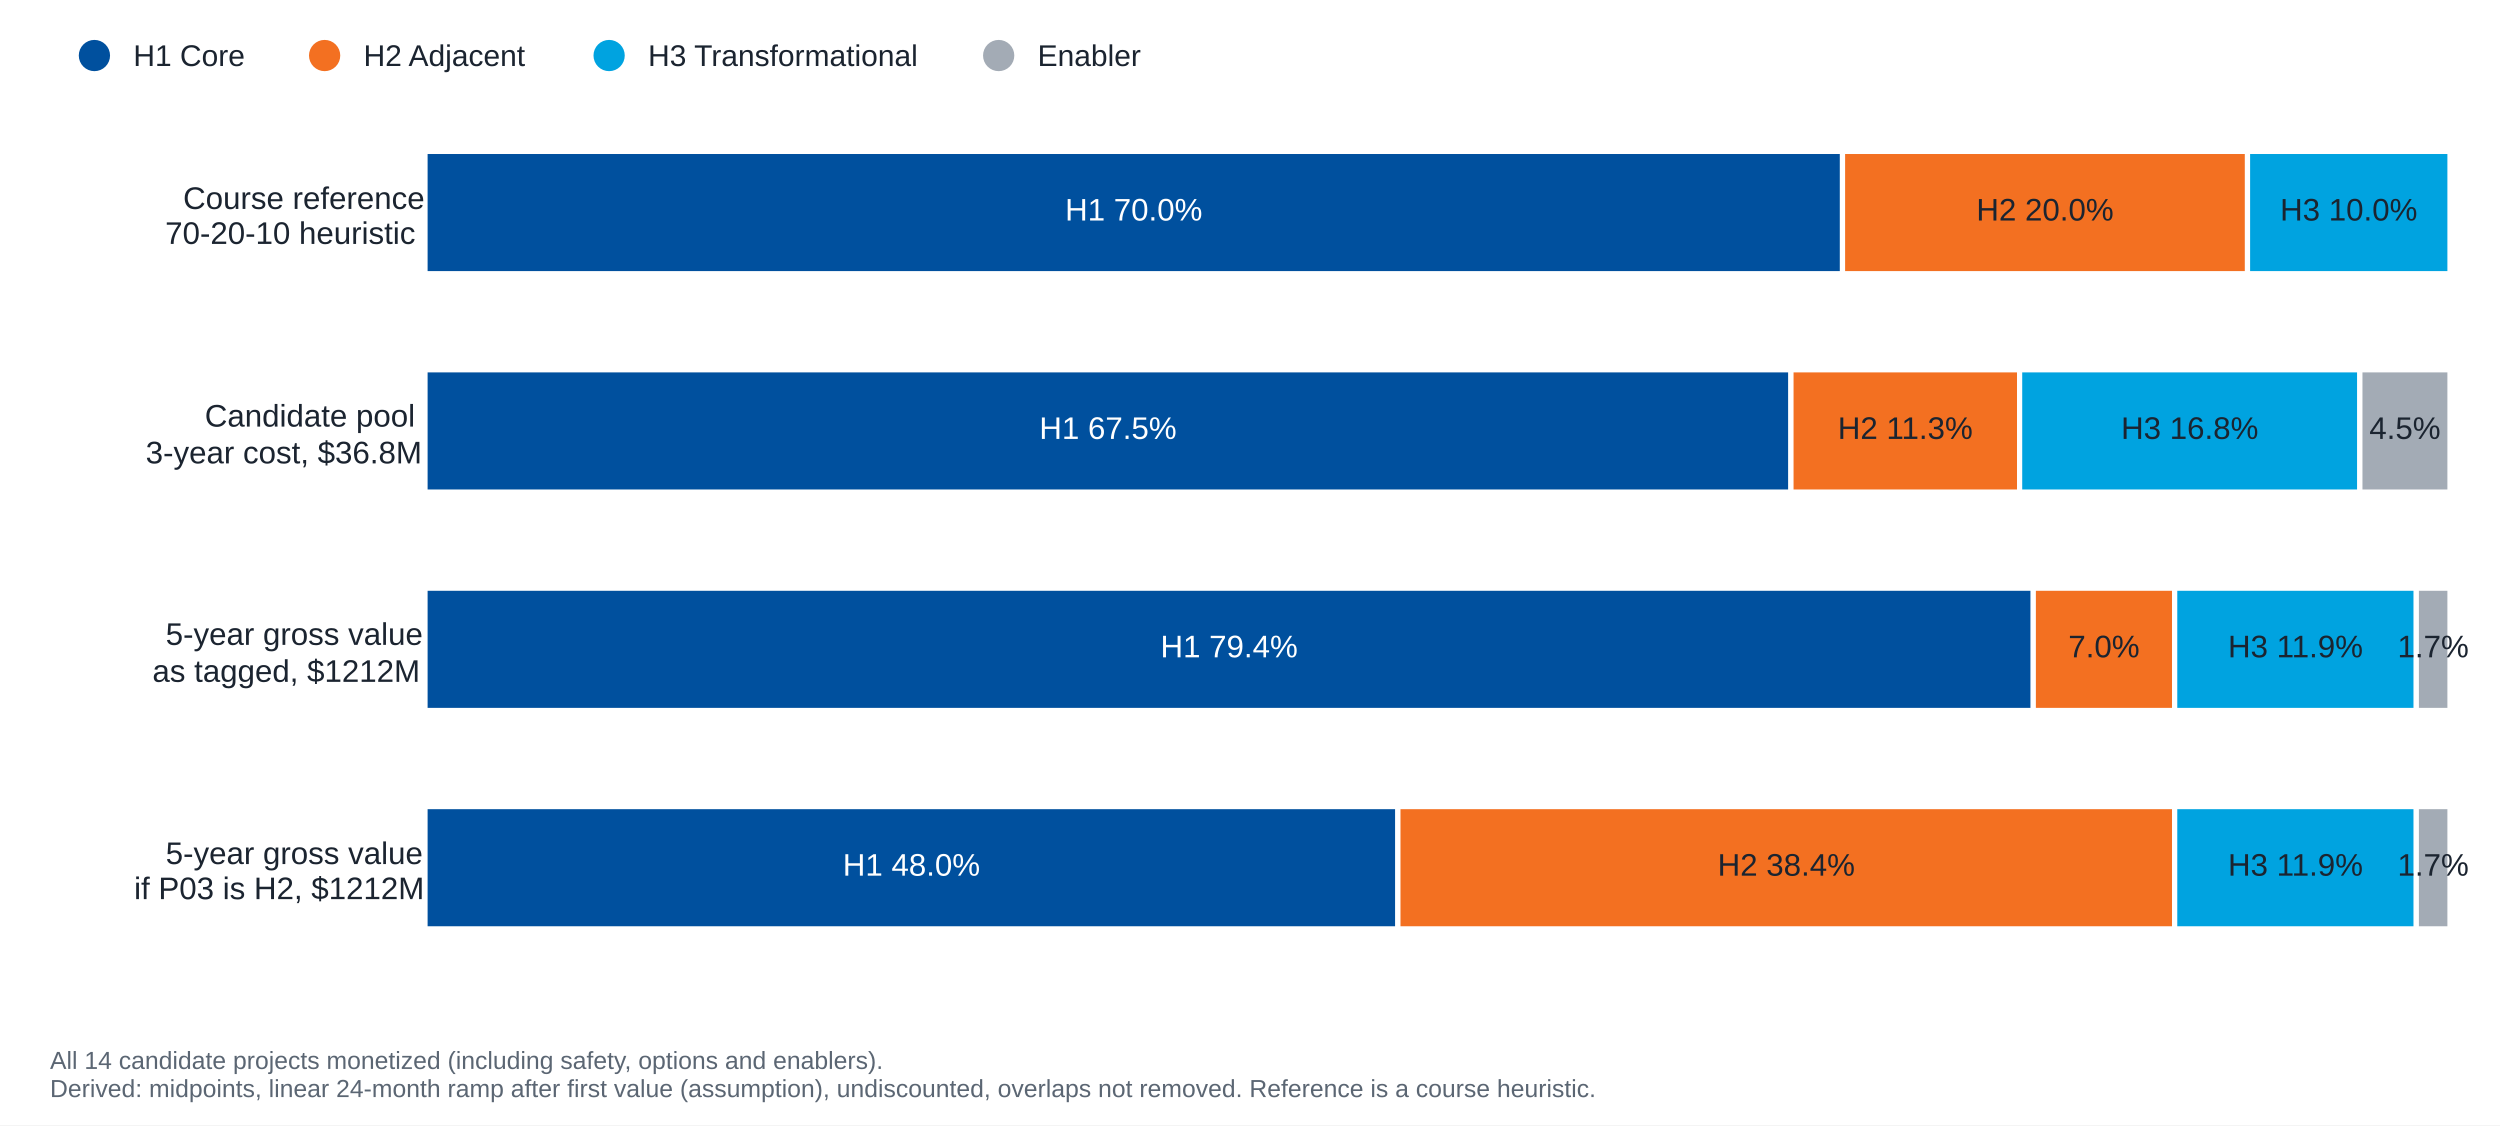
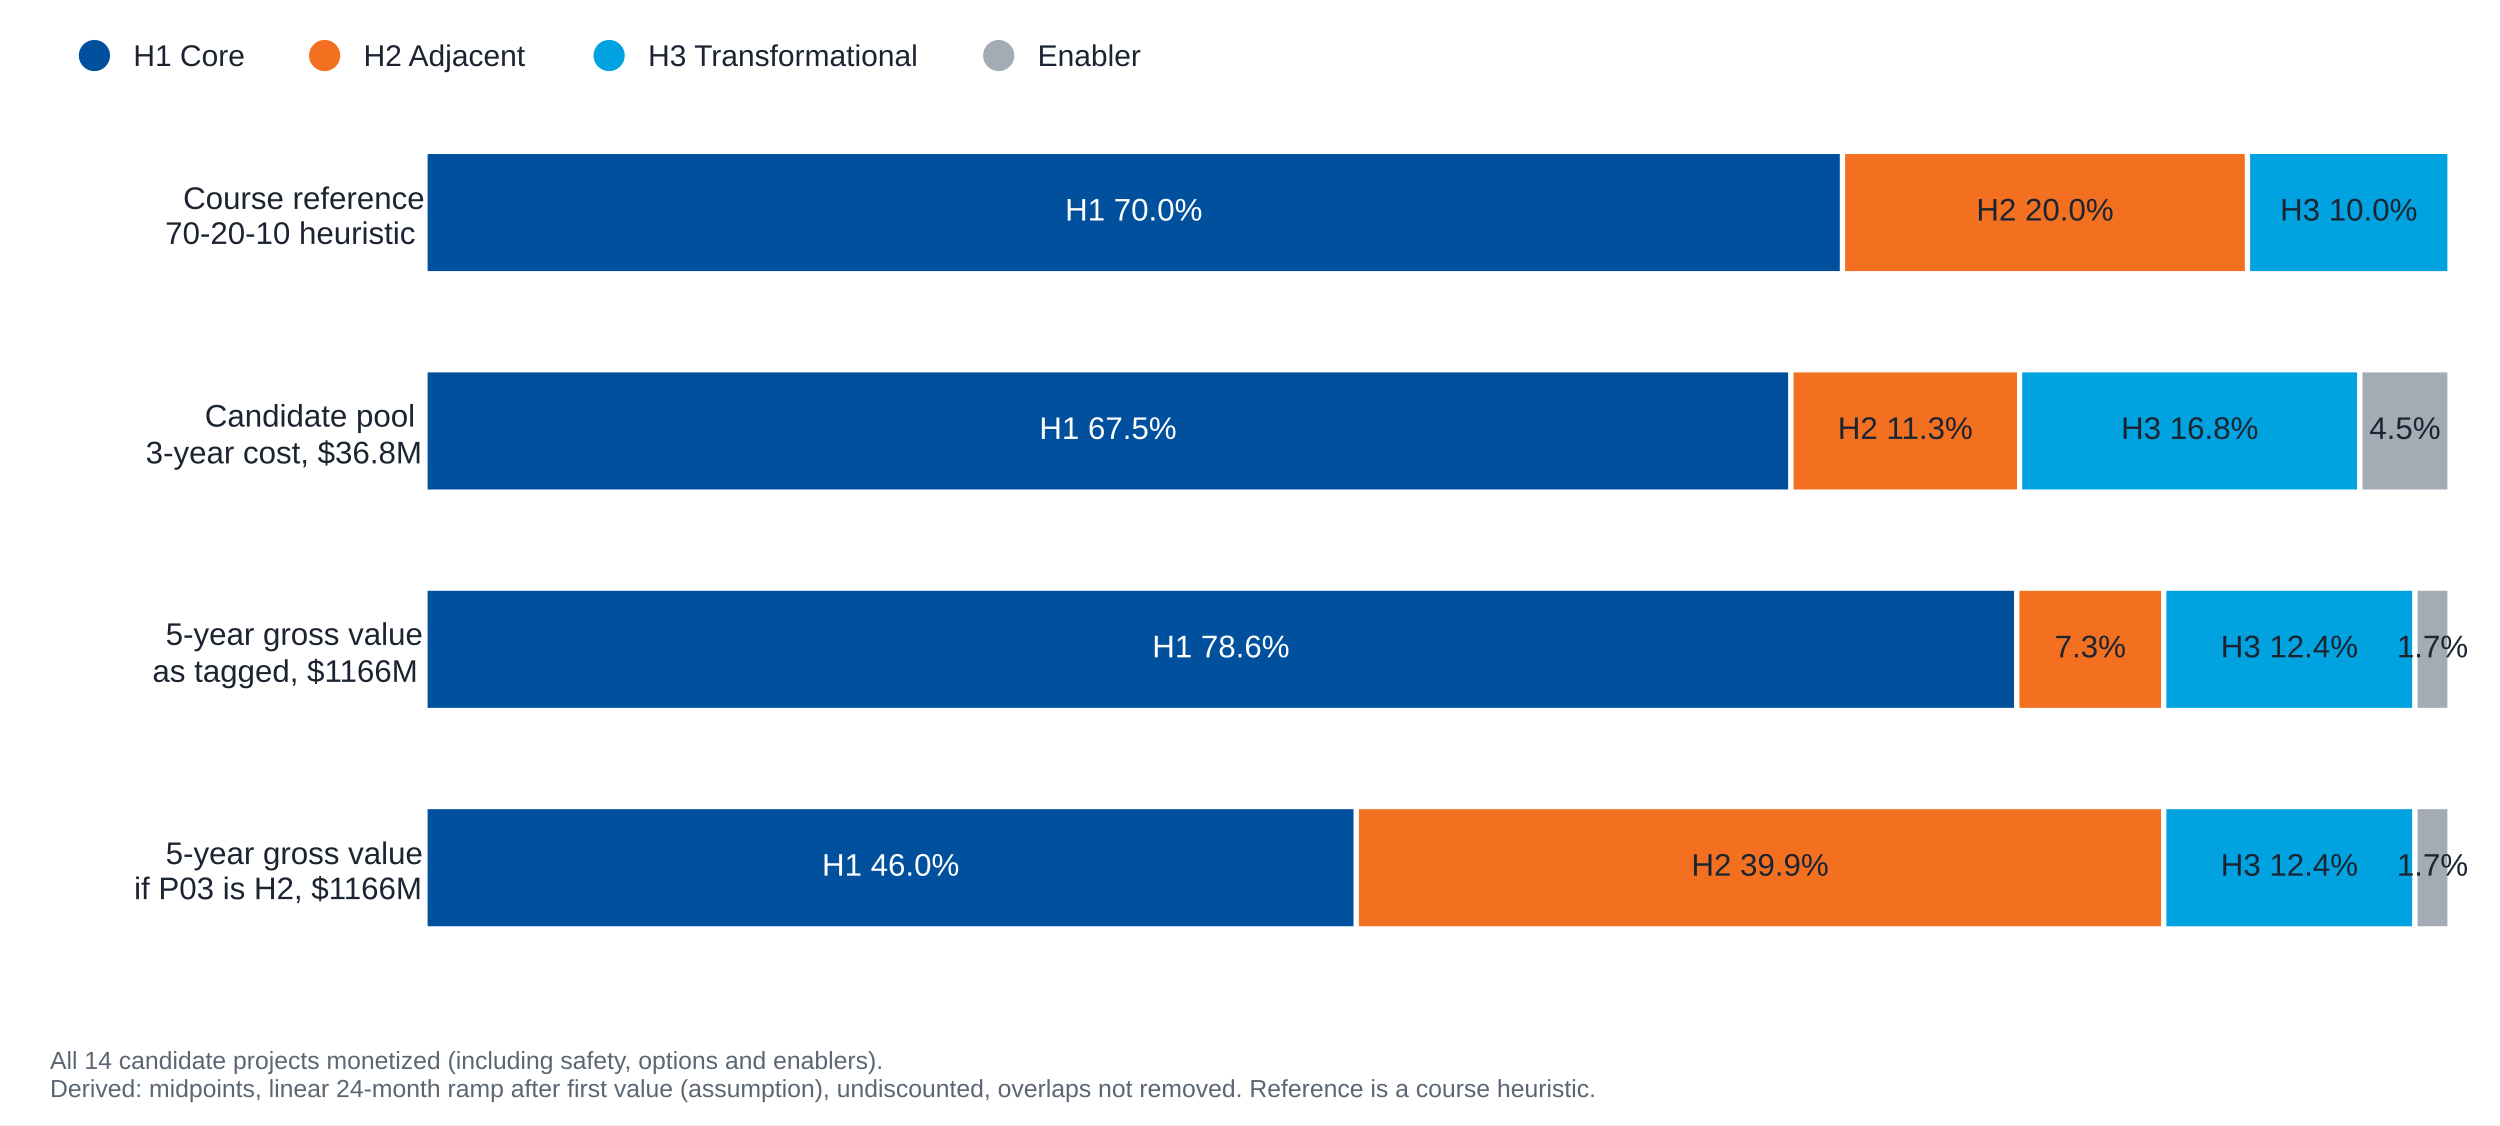
<svg xmlns="http://www.w3.org/2000/svg" xmlns:xlink="http://www.w3.org/1999/xlink" width="959.76pt" height="432pt" viewBox="0 0 959.76 432" version="1.1">
  <defs>
    <style type="text/css">*{stroke-linejoin: round; stroke-linecap: butt}</style>
  </defs>
  <g id="figure_1">
    <g id="patch_1">
      <path d="M 0 432  L 959.76 432  L 959.76 0  L 0 0  z " style="fill: #ffffff" />
    </g>
    <g id="axes_1">
      <g id="patch_2">
        <path d="M 163.159 371.52  L 940.565 371.52  L 940.565 43.2  L 163.159 43.2  z " style="fill: #ffffff" />
      </g>
      <g id="patch_3">
-         <path d="M 163.159 58.124  L 707.343 58.124  L 707.343 105.074  L 163.159 105.074  z " clip-path="url(#p55bd2c8f66)" style="fill: #00509e; stroke: #ffffff; stroke-width: 2; stroke-linejoin: miter" />
+         <path d="M 163.159 58.124  L 707.343 58.124  L 707.343 105.074  L 163.159 105.074  z " clip-path="url(#p0e6df4d056)" style="fill: #00509e; stroke: #ffffff; stroke-width: 2; stroke-linejoin: miter" />
      </g>
      <g id="patch_4">
-         <path d="M 707.343 58.124  L 862.824 58.124  L 862.824 105.074  L 707.343 105.074  z " clip-path="url(#p55bd2c8f66)" style="fill: #f37021; stroke: #ffffff; stroke-width: 2; stroke-linejoin: miter" />
+         <path d="M 707.343 58.124  L 862.824 58.124  L 862.824 105.074  L 707.343 105.074  z " clip-path="url(#p0e6df4d056)" style="fill: #f37021; stroke: #ffffff; stroke-width: 2; stroke-linejoin: miter" />
      </g>
      <g id="patch_5">
-         <path d="M 862.824 58.124  L 940.565 58.124  L 940.565 105.074  L 862.824 105.074  z " clip-path="url(#p55bd2c8f66)" style="fill: #00a3e0; stroke: #ffffff; stroke-width: 2; stroke-linejoin: miter" />
+         <path d="M 862.824 58.124  L 940.565 58.124  L 940.565 105.074  L 862.824 105.074  z " clip-path="url(#p0e6df4d056)" style="fill: #00a3e0; stroke: #ffffff; stroke-width: 2; stroke-linejoin: miter" />
      </g>
      <g id="patch_6">
-         <path d="M 163.159 141.964  L 687.549 141.964  L 687.549 188.915  L 163.159 188.915  z " clip-path="url(#p55bd2c8f66)" style="fill: #00509e; stroke: #ffffff; stroke-width: 2; stroke-linejoin: miter" />
+         <path d="M 163.159 141.964  L 687.549 141.964  L 687.549 188.915  L 163.159 188.915  z " clip-path="url(#p0e6df4d056)" style="fill: #00509e; stroke: #ffffff; stroke-width: 2; stroke-linejoin: miter" />
      </g>
      <g id="patch_7">
-         <path d="M 687.549 141.964  L 775.334 141.964  L 775.334 188.915  L 687.549 188.915  z " clip-path="url(#p55bd2c8f66)" style="fill: #f37021; stroke: #ffffff; stroke-width: 2; stroke-linejoin: miter" />
+         <path d="M 687.549 141.964  L 775.334 141.964  L 775.334 188.915  L 687.549 188.915  z " clip-path="url(#p0e6df4d056)" style="fill: #f37021; stroke: #ffffff; stroke-width: 2; stroke-linejoin: miter" />
      </g>
      <g id="patch_8">
-         <path d="M 775.334 141.964  L 905.957 141.964  L 905.957 188.915  L 775.334 188.915  z " clip-path="url(#p55bd2c8f66)" style="fill: #00a3e0; stroke: #ffffff; stroke-width: 2; stroke-linejoin: miter" />
+         <path d="M 775.334 141.964  L 905.957 141.964  L 905.957 188.915  L 775.334 188.915  z " clip-path="url(#p0e6df4d056)" style="fill: #00a3e0; stroke: #ffffff; stroke-width: 2; stroke-linejoin: miter" />
      </g>
      <g id="patch_9">
-         <path d="M 905.957 141.964  L 940.565 141.964  L 940.565 188.915  L 905.957 188.915  z " clip-path="url(#p55bd2c8f66)" style="fill: #a3abb5; stroke: #ffffff; stroke-width: 2; stroke-linejoin: miter" />
+         <path d="M 905.957 141.964  L 940.565 141.964  L 940.565 188.915  L 905.957 188.915  z " clip-path="url(#p0e6df4d056)" style="fill: #a3abb5; stroke: #ffffff; stroke-width: 2; stroke-linejoin: miter" />
      </g>
      <g id="patch_10">
-         <path d="M 163.159 225.805  L 780.579 225.805  L 780.579 272.756  L 163.159 272.756  z " clip-path="url(#p55bd2c8f66)" style="fill: #00509e; stroke: #ffffff; stroke-width: 2; stroke-linejoin: miter" />
+         <path d="M 163.159 225.805  L 774.26 225.805  L 774.26 272.756  L 163.159 272.756  z " clip-path="url(#p0e6df4d056)" style="fill: #00509e; stroke: #ffffff; stroke-width: 2; stroke-linejoin: miter" />
      </g>
      <g id="patch_11">
-         <path d="M 780.579 225.805  L 834.861 225.805  L 834.861 272.756  L 780.579 272.756  z " clip-path="url(#p55bd2c8f66)" style="fill: #f37021; stroke: #ffffff; stroke-width: 2; stroke-linejoin: miter" />
+         <path d="M 774.26 225.805  L 830.686 225.805  L 830.686 272.756  L 774.26 272.756  z " clip-path="url(#p0e6df4d056)" style="fill: #f37021; stroke: #ffffff; stroke-width: 2; stroke-linejoin: miter" />
      </g>
      <g id="patch_12">
-         <path d="M 834.861 225.805  L 927.626 225.805  L 927.626 272.756  L 834.861 272.756  z " clip-path="url(#p55bd2c8f66)" style="fill: #00a3e0; stroke: #ffffff; stroke-width: 2; stroke-linejoin: miter" />
+         <path d="M 830.686 225.805  L 927.115 225.805  L 927.115 272.756  L 830.686 272.756  z " clip-path="url(#p0e6df4d056)" style="fill: #00a3e0; stroke: #ffffff; stroke-width: 2; stroke-linejoin: miter" />
      </g>
      <g id="patch_13">
-         <path d="M 927.626 225.805  L 940.565 225.805  L 940.565 272.756  L 927.626 272.756  z " clip-path="url(#p55bd2c8f66)" style="fill: #a3abb5; stroke: #ffffff; stroke-width: 2; stroke-linejoin: miter" />
+         <path d="M 927.115 225.805  L 940.565 225.805  L 940.565 272.756  L 927.115 272.756  z " clip-path="url(#p0e6df4d056)" style="fill: #a3abb5; stroke: #ffffff; stroke-width: 2; stroke-linejoin: miter" />
      </g>
      <g id="patch_14">
-         <path d="M 163.159 309.646  L 536.651 309.646  L 536.651 356.596  L 163.159 356.596  z " clip-path="url(#p55bd2c8f66)" style="fill: #00509e; stroke: #ffffff; stroke-width: 2; stroke-linejoin: miter" />
+         <path d="M 163.159 309.646  L 520.696 309.646  L 520.696 356.596  L 163.159 356.596  z " clip-path="url(#p0e6df4d056)" style="fill: #00509e; stroke: #ffffff; stroke-width: 2; stroke-linejoin: miter" />
      </g>
      <g id="patch_15">
-         <path d="M 536.651 309.646  L 834.861 309.646  L 834.861 356.596  L 536.651 356.596  z " clip-path="url(#p55bd2c8f66)" style="fill: #f37021; stroke: #ffffff; stroke-width: 2; stroke-linejoin: miter" />
+         <path d="M 520.696 309.646  L 830.686 309.646  L 830.686 356.596  L 520.696 356.596  z " clip-path="url(#p0e6df4d056)" style="fill: #f37021; stroke: #ffffff; stroke-width: 2; stroke-linejoin: miter" />
      </g>
      <g id="patch_16">
-         <path d="M 834.861 309.646  L 927.626 309.646  L 927.626 356.596  L 834.861 356.596  z " clip-path="url(#p55bd2c8f66)" style="fill: #00a3e0; stroke: #ffffff; stroke-width: 2; stroke-linejoin: miter" />
+         <path d="M 830.686 309.646  L 927.115 309.646  L 927.115 356.596  L 830.686 356.596  z " clip-path="url(#p0e6df4d056)" style="fill: #00a3e0; stroke: #ffffff; stroke-width: 2; stroke-linejoin: miter" />
      </g>
      <g id="patch_17">
-         <path d="M 927.626 309.646  L 940.565 309.646  L 940.565 356.596  L 927.626 356.596  z " clip-path="url(#p55bd2c8f66)" style="fill: #a3abb5; stroke: #ffffff; stroke-width: 2; stroke-linejoin: miter" />
+         <path d="M 927.115 309.646  L 940.565 309.646  L 940.565 356.596  L 927.115 356.596  z " clip-path="url(#p0e6df4d056)" style="fill: #a3abb5; stroke: #ffffff; stroke-width: 2; stroke-linejoin: miter" />
      </g>
      <g id="matplotlib.axis_1" />
      <g id="matplotlib.axis_2">
        <g id="ytick_1">
          <g id="line2d_1" />
          <g id="text_1">
            <text style="font-size: 12px; font-family: 'Segoe UI', 'Arial', 'DejaVu Sans'; fill: #1b2430" transform="translate(70.29857 80.21902)">Course reference</text>
            <text style="font-size: 12px; font-family: 'Segoe UI', 'Arial', 'DejaVu Sans'; fill: #1b2430" transform="translate(63.4192 93.63952)">70-20-10 heuristic</text>
          </g>
        </g>
        <g id="ytick_2">
          <g id="line2d_2" />
          <g id="text_2">
            <text style="font-size: 12px; font-family: 'Segoe UI', 'Arial', 'DejaVu Sans'; fill: #1b2430" transform="translate(78.62358 163.7672)">Candidate pool</text>
            <text style="font-size: 12px; font-family: 'Segoe UI', 'Arial', 'DejaVu Sans'; fill: #1b2430" transform="translate(55.93045 177.8897)">3-year cost, $36.8M</text>
          </g>
        </g>
        <g id="ytick_3">
          <g id="line2d_3" />
          <g id="text_3">
            <text style="font-size: 12px; font-family: 'Segoe UI', 'Arial', 'DejaVu Sans'; fill: #1b2430" transform="translate(63.61232 247.576)">5-year gross value</text>
-             <text style="font-size: 12px; font-family: 'Segoe UI', 'Arial', 'DejaVu Sans'; fill: #1b2430" transform="translate(58.51795 261.7622)">as tagged, $1212M</text>
+             <text style="font-size: 12px; font-family: 'Segoe UI', 'Arial', 'DejaVu Sans'; fill: #1b2430" transform="translate(58.51795 261.7622)">as tagged, $1166M</text>
          </g>
        </g>
        <g id="ytick_4">
          <g id="line2d_4" />
          <g id="text_4">
            <text style="font-size: 12px; font-family: 'Segoe UI', 'Arial', 'DejaVu Sans'; fill: #1b2430" transform="translate(63.61232 331.7091)">5-year gross value</text>
-             <text style="font-size: 12px; font-family: 'Segoe UI', 'Arial', 'DejaVu Sans'; fill: #1b2430" transform="translate(51.48295 345.1934)">if P03 is H2, $1212M</text>
+             <text style="font-size: 12px; font-family: 'Segoe UI', 'Arial', 'DejaVu Sans'; fill: #1b2430" transform="translate(51.48295 345.1934)">if P03 is H2, $1166M</text>
          </g>
        </g>
      </g>
      <g id="text_5">
        <text style="font-size: 12px; font-family: 'Segoe UI', 'Arial', 'DejaVu Sans'; text-anchor: middle; fill: #ffffff" x="435.251" y="84.661" transform="rotate(-0 435.2512 84.66089)">H1 70.0%</text>
      </g>
      <g id="text_6">
        <text style="font-size: 12px; font-family: 'Segoe UI', 'Arial', 'DejaVu Sans'; text-anchor: middle; fill: #1b2430" x="785.084" y="84.661" transform="rotate(-0 785.0837 84.66089)">H2 20.0%</text>
      </g>
      <g id="text_7">
        <text style="font-size: 12px; font-family: 'Segoe UI', 'Arial', 'DejaVu Sans'; text-anchor: middle; fill: #1b2430" x="901.695" y="84.661" transform="rotate(-0 901.6945 84.66089)">H3 10.0%</text>
      </g>
      <g id="text_8">
        <text style="font-size: 12px; font-family: 'Segoe UI', 'Arial', 'DejaVu Sans'; text-anchor: middle; fill: #ffffff" x="425.354" y="168.502" transform="rotate(-0 425.3542 168.5015)">H1 67.5%</text>
      </g>
      <g id="text_9">
        <text style="font-size: 12px; font-family: 'Segoe UI', 'Arial', 'DejaVu Sans'; text-anchor: middle; fill: #1b2430" x="731.442" y="168.502" transform="rotate(-0 731.4419 168.5015)">H2 11.3%</text>
      </g>
      <g id="text_10">
        <text style="font-size: 12px; font-family: 'Segoe UI', 'Arial', 'DejaVu Sans'; text-anchor: middle; fill: #1b2430" x="840.646" y="168.502" transform="rotate(-0 840.6458 168.5015)">H3 16.8%</text>
      </g>
      <g id="text_11">
        <text style="font-size: 12px; font-family: 'Segoe UI', 'Arial', 'DejaVu Sans'; text-anchor: middle; fill: #1b2430" x="923.261" y="168.502" transform="rotate(-0 923.261 168.5015)">4.5%</text>
      </g>
      <g id="text_12">
-         <text style="font-size: 12px; font-family: 'Segoe UI', 'Arial', 'DejaVu Sans'; text-anchor: middle; fill: #ffffff" x="471.869" y="252.342" transform="rotate(-0 471.8692 252.3422)">H1 79.4%</text>
+         <text style="font-size: 12px; font-family: 'Segoe UI', 'Arial', 'DejaVu Sans'; text-anchor: middle; fill: #ffffff" x="468.709" y="252.342" transform="rotate(-0 468.7095 252.3422)">H1 78.6%</text>
      </g>
      <g id="text_13">
-         <text style="font-size: 12px; font-family: 'Segoe UI', 'Arial', 'DejaVu Sans'; text-anchor: middle; fill: #1b2430" x="807.72" y="252.342" transform="rotate(-0 807.7201 252.3422)">7.0%</text>
+         <text style="font-size: 12px; font-family: 'Segoe UI', 'Arial', 'DejaVu Sans'; text-anchor: middle; fill: #1b2430" x="802.473" y="252.342" transform="rotate(-0 802.4728 252.3422)">7.3%</text>
      </g>
      <g id="text_14">
-         <text style="font-size: 12px; font-family: 'Segoe UI', 'Arial', 'DejaVu Sans'; text-anchor: middle; fill: #1b2430" x="881.244" y="252.342" transform="rotate(-0 881.2435 252.3422)">H3 11.9%</text>
+         <text style="font-size: 12px; font-family: 'Segoe UI', 'Arial', 'DejaVu Sans'; text-anchor: middle; fill: #1b2430" x="878.9" y="252.342" transform="rotate(-0 878.9003 252.3422)">H3 12.4%</text>
      </g>
      <g id="text_15">
-         <text style="font-size: 12px; font-family: 'Segoe UI', 'Arial', 'DejaVu Sans'; text-anchor: middle; fill: #1b2430" x="934.095" y="252.342" transform="rotate(-0 934.0953 252.3422)">1.7%</text>
+         <text style="font-size: 12px; font-family: 'Segoe UI', 'Arial', 'DejaVu Sans'; text-anchor: middle; fill: #1b2430" x="933.84" y="252.342" transform="rotate(-0 933.8398 252.3422)">1.7%</text>
      </g>
      <g id="text_16">
-         <text style="font-size: 12px; font-family: 'Segoe UI', 'Arial', 'DejaVu Sans'; text-anchor: middle; fill: #ffffff" x="349.905" y="336.183" transform="rotate(-0 349.905 336.1829)">H1 48.0%</text>
+         <text style="font-size: 12px; font-family: 'Segoe UI', 'Arial', 'DejaVu Sans'; text-anchor: middle; fill: #ffffff" x="341.928" y="336.183" transform="rotate(-0 341.9278 336.1829)">H1 46.0%</text>
      </g>
      <g id="text_17">
-         <text style="font-size: 12px; font-family: 'Segoe UI', 'Arial', 'DejaVu Sans'; text-anchor: middle; fill: #1b2430" x="685.756" y="336.183" transform="rotate(-0 685.7559 336.1829)">H2 38.4%</text>
+         <text style="font-size: 12px; font-family: 'Segoe UI', 'Arial', 'DejaVu Sans'; text-anchor: middle; fill: #1b2430" x="675.691" y="336.183" transform="rotate(-0 675.6911 336.1829)">H2 39.9%</text>
      </g>
      <g id="text_18">
-         <text style="font-size: 12px; font-family: 'Segoe UI', 'Arial', 'DejaVu Sans'; text-anchor: middle; fill: #1b2430" x="881.244" y="336.183" transform="rotate(-0 881.2435 336.1829)">H3 11.9%</text>
+         <text style="font-size: 12px; font-family: 'Segoe UI', 'Arial', 'DejaVu Sans'; text-anchor: middle; fill: #1b2430" x="878.9" y="336.183" transform="rotate(-0 878.9003 336.1829)">H3 12.4%</text>
      </g>
      <g id="text_19">
-         <text style="font-size: 12px; font-family: 'Segoe UI', 'Arial', 'DejaVu Sans'; text-anchor: middle; fill: #1b2430" x="934.095" y="336.183" transform="rotate(-0 934.0953 336.1829)">1.7%</text>
+         <text style="font-size: 12px; font-family: 'Segoe UI', 'Arial', 'DejaVu Sans'; text-anchor: middle; fill: #1b2430" x="933.84" y="336.183" transform="rotate(-0 933.8398 336.1829)">1.7%</text>
      </g>
    </g>
    <g id="text_20">
      <text style="font-size: 9.5px; font-family: 'Segoe UI', 'Arial', 'DejaVu Sans'; fill: #5b6673" transform="translate(19.1952 410.3788)">All 14 candidate projects monetized (including safety, options and enablers).</text>
      <text style="font-size: 9.5px; font-family: 'Segoe UI', 'Arial', 'DejaVu Sans'; fill: #5b6673" transform="translate(19.1952 421.175)">Derived: midpoints, linear 24-month ramp after first value (assumption), undiscounted, overlaps not removed. Reference is a course heuristic.</text>
    </g>
    <g id="legend_1">
      <g id="line2d_5">
        <defs>
-           <path id="m3569707b8f" d="M 0 5.5  C 1.459 5.5 2.858 4.92 3.889 3.889  C 4.92 2.858 5.5 1.459 5.5 0  C 5.5 -1.459 4.92 -2.858 3.889 -3.889  C 2.858 -4.92 1.459 -5.5 0 -5.5  C -1.459 -5.5 -2.858 -4.92 -3.889 -3.889  C -4.92 -2.858 -5.5 -1.459 -5.5 0  C -5.5 1.459 -4.92 2.858 -3.889 3.889  C -2.858 4.92 -1.459 5.5 0 5.5  z " style="stroke: #00509e" />
+           <path id="m4f56d9c82d" d="M 0 5.5  C 1.459 5.5 2.858 4.92 3.889 3.889  C 4.92 2.858 5.5 1.459 5.5 0  C 5.5 -1.459 4.92 -2.858 3.889 -3.889  C 2.858 -4.92 1.459 -5.5 0 -5.5  C -1.459 -5.5 -2.858 -4.92 -3.889 -3.889  C -4.92 -2.858 -5.5 -1.459 -5.5 0  C -5.5 1.459 -4.92 2.858 -3.889 3.889  C -2.858 4.92 -1.459 5.5 0 5.5  z " style="stroke: #00509e" />
        </defs>
        <g>
-           <use xlink:href="#m3569707b8f" x="36.246" y="21.319" style="fill: #00509e; stroke: #00509e" />
+           <use xlink:href="#m4f56d9c82d" x="36.246" y="21.319" style="fill: #00509e; stroke: #00509e" />
        </g>
      </g>
      <g id="text_21">
        <text style="font-size: 11.5px; font-family: 'Segoe UI', 'Arial', 'DejaVu Sans'; text-anchor: start; fill: #1b2430" x="51.196" y="25.344" transform="rotate(-0 51.1964 25.34359)">H1 Core</text>
      </g>
      <g id="line2d_6">
        <defs>
-           <path id="mef99eb178a" d="M 0 5.5  C 1.459 5.5 2.858 4.92 3.889 3.889  C 4.92 2.858 5.5 1.459 5.5 0  C 5.5 -1.459 4.92 -2.858 3.889 -3.889  C 2.858 -4.92 1.459 -5.5 0 -5.5  C -1.459 -5.5 -2.858 -4.92 -3.889 -3.889  C -4.92 -2.858 -5.5 -1.459 -5.5 0  C -5.5 1.459 -4.92 2.858 -3.889 3.889  C -2.858 4.92 -1.459 5.5 0 5.5  z " style="stroke: #f37021" />
+           <path id="m52721b513d" d="M 0 5.5  C 1.459 5.5 2.858 4.92 3.889 3.889  C 4.92 2.858 5.5 1.459 5.5 0  C 5.5 -1.459 4.92 -2.858 3.889 -3.889  C 2.858 -4.92 1.459 -5.5 0 -5.5  C -1.459 -5.5 -2.858 -4.92 -3.889 -3.889  C -4.92 -2.858 -5.5 -1.459 -5.5 0  C -5.5 1.459 -4.92 2.858 -3.889 3.889  C -2.858 4.92 -1.459 5.5 0 5.5  z " style="stroke: #f37021" />
        </defs>
        <g>
-           <use xlink:href="#mef99eb178a" x="124.624" y="21.319" style="fill: #f37021; stroke: #f37021" />
+           <use xlink:href="#m52721b513d" x="124.624" y="21.319" style="fill: #f37021; stroke: #f37021" />
        </g>
      </g>
      <g id="text_22">
        <text style="font-size: 11.5px; font-family: 'Segoe UI', 'Arial', 'DejaVu Sans'; text-anchor: start; fill: #1b2430" x="139.574" y="25.344" transform="rotate(-0 139.5739 25.34359)">H2 Adjacent</text>
      </g>
      <g id="line2d_7">
        <defs>
-           <path id="m09302d32fb" d="M 0 5.5  C 1.459 5.5 2.858 4.92 3.889 3.889  C 4.92 2.858 5.5 1.459 5.5 0  C 5.5 -1.459 4.92 -2.858 3.889 -3.889  C 2.858 -4.92 1.459 -5.5 0 -5.5  C -1.459 -5.5 -2.858 -4.92 -3.889 -3.889  C -4.92 -2.858 -5.5 -1.459 -5.5 0  C -5.5 1.459 -4.92 2.858 -3.889 3.889  C -2.858 4.92 -1.459 5.5 0 5.5  z " style="stroke: #00a3e0" />
+           <path id="mcfc69afea4" d="M 0 5.5  C 1.459 5.5 2.858 4.92 3.889 3.889  C 4.92 2.858 5.5 1.459 5.5 0  C 5.5 -1.459 4.92 -2.858 3.889 -3.889  C 2.858 -4.92 1.459 -5.5 0 -5.5  C -1.459 -5.5 -2.858 -4.92 -3.889 -3.889  C -4.92 -2.858 -5.5 -1.459 -5.5 0  C -5.5 1.459 -4.92 2.858 -3.889 3.889  C -2.858 4.92 -1.459 5.5 0 5.5  z " style="stroke: #00a3e0" />
        </defs>
        <g>
-           <use xlink:href="#m09302d32fb" x="233.845" y="21.319" style="fill: #00a3e0; stroke: #00a3e0" />
+           <use xlink:href="#mcfc69afea4" x="233.845" y="21.319" style="fill: #00a3e0; stroke: #00a3e0" />
        </g>
      </g>
      <g id="text_23">
        <text style="font-size: 11.5px; font-family: 'Segoe UI', 'Arial', 'DejaVu Sans'; text-anchor: start; fill: #1b2430" x="248.795" y="25.344" transform="rotate(-0 248.7952 25.34359)">H3 Transformational</text>
      </g>
      <g id="line2d_8">
        <defs>
-           <path id="m9ae6299a8a" d="M 0 5.5  C 1.459 5.5 2.858 4.92 3.889 3.889  C 4.92 2.858 5.5 1.459 5.5 0  C 5.5 -1.459 4.92 -2.858 3.889 -3.889  C 2.858 -4.92 1.459 -5.5 0 -5.5  C -1.459 -5.5 -2.858 -4.92 -3.889 -3.889  C -4.92 -2.858 -5.5 -1.459 -5.5 0  C -5.5 1.459 -4.92 2.858 -3.889 3.889  C -2.858 4.92 -1.459 5.5 0 5.5  z " style="stroke: #a3abb5" />
+           <path id="ma71b64e5ac" d="M 0 5.5  C 1.459 5.5 2.858 4.92 3.889 3.889  C 4.92 2.858 5.5 1.459 5.5 0  C 5.5 -1.459 4.92 -2.858 3.889 -3.889  C 2.858 -4.92 1.459 -5.5 0 -5.5  C -1.459 -5.5 -2.858 -4.92 -3.889 -3.889  C -4.92 -2.858 -5.5 -1.459 -5.5 0  C -5.5 1.459 -4.92 2.858 -3.889 3.889  C -2.858 4.92 -1.459 5.5 0 5.5  z " style="stroke: #a3abb5" />
        </defs>
        <g>
-           <use xlink:href="#m9ae6299a8a" x="383.394" y="21.319" style="fill: #a3abb5; stroke: #a3abb5" />
+           <use xlink:href="#ma71b64e5ac" x="383.394" y="21.319" style="fill: #a3abb5; stroke: #a3abb5" />
        </g>
      </g>
      <g id="text_24">
        <text style="font-size: 11.5px; font-family: 'Segoe UI', 'Arial', 'DejaVu Sans'; text-anchor: start; fill: #1b2430" x="398.344" y="25.344" transform="rotate(-0 398.3437 25.34359)">Enabler</text>
      </g>
    </g>
  </g>
  <defs>
-     <clipPath id="p55bd2c8f66">
+     <clipPath id="p0e6df4d056">
      <rect x="163.159" y="43.2" width="777.406" height="328.32" />
    </clipPath>
  </defs>
</svg>
